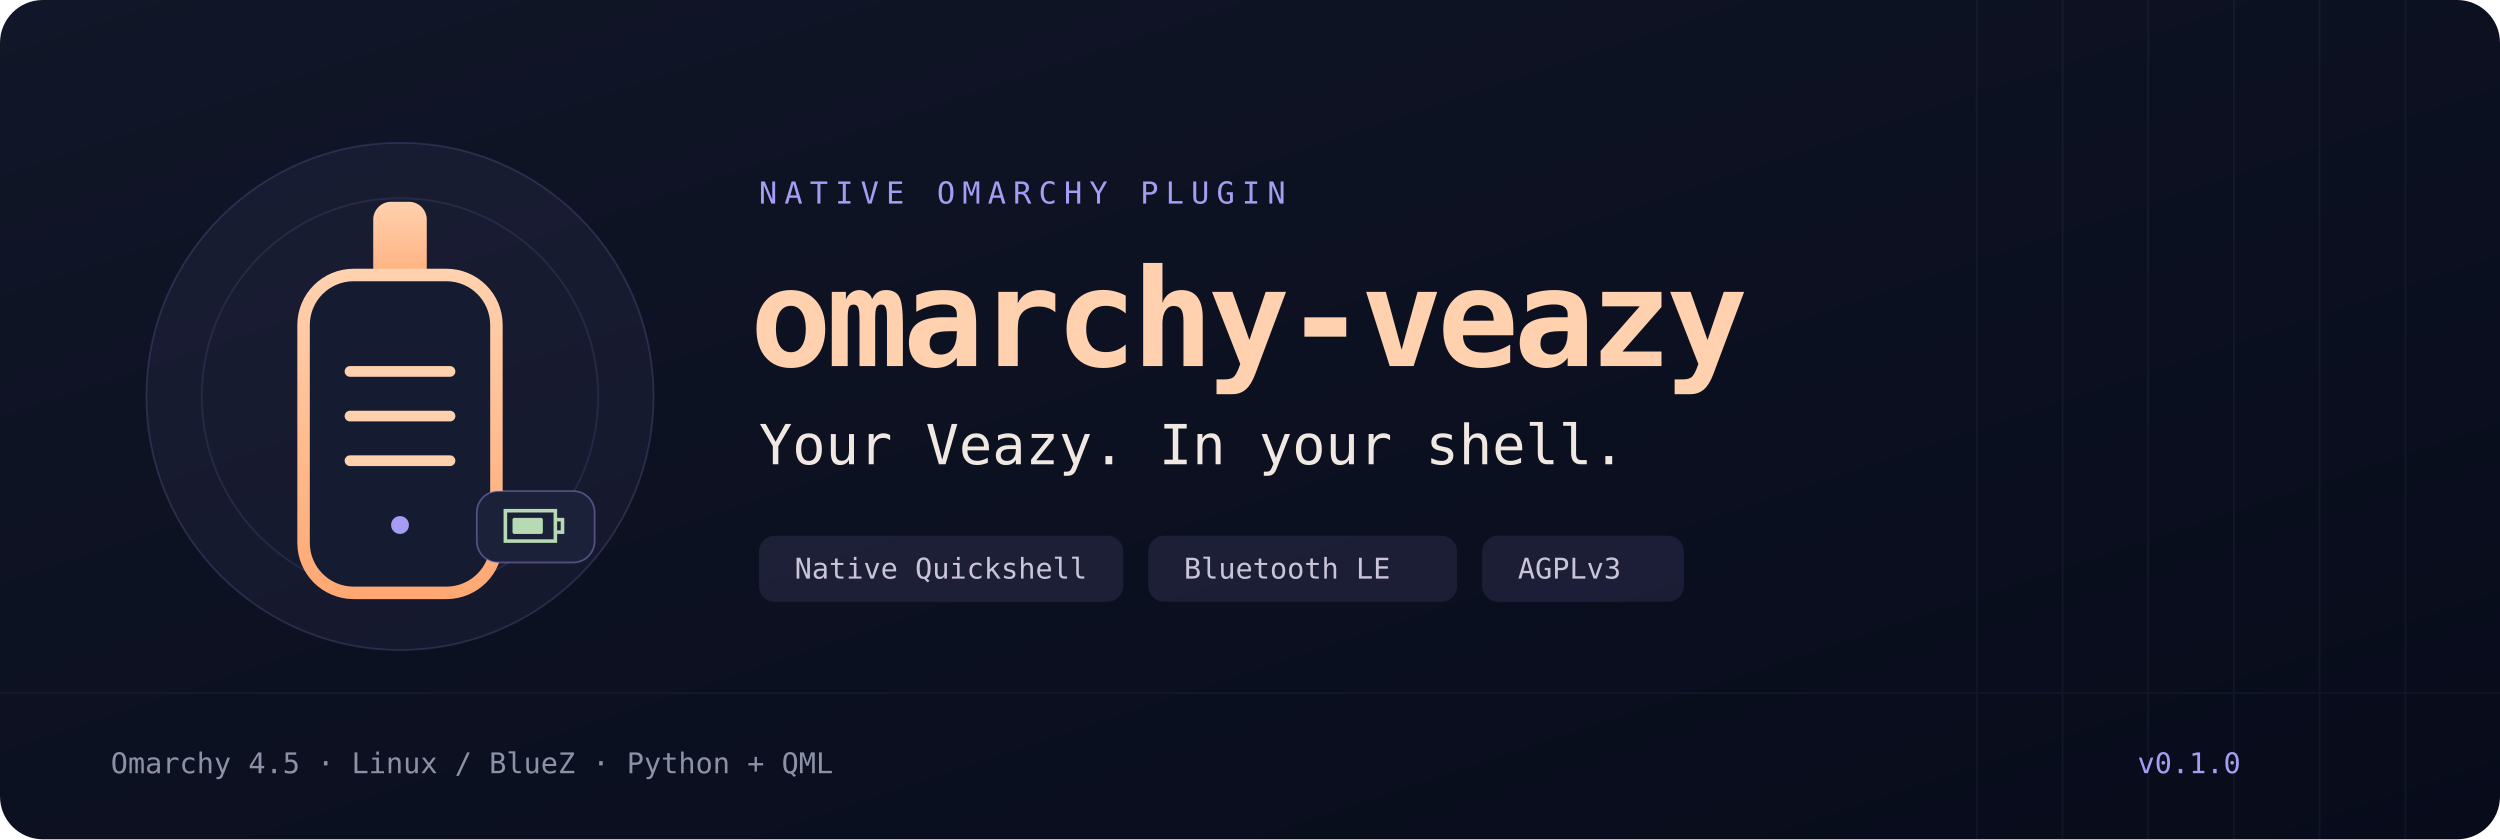
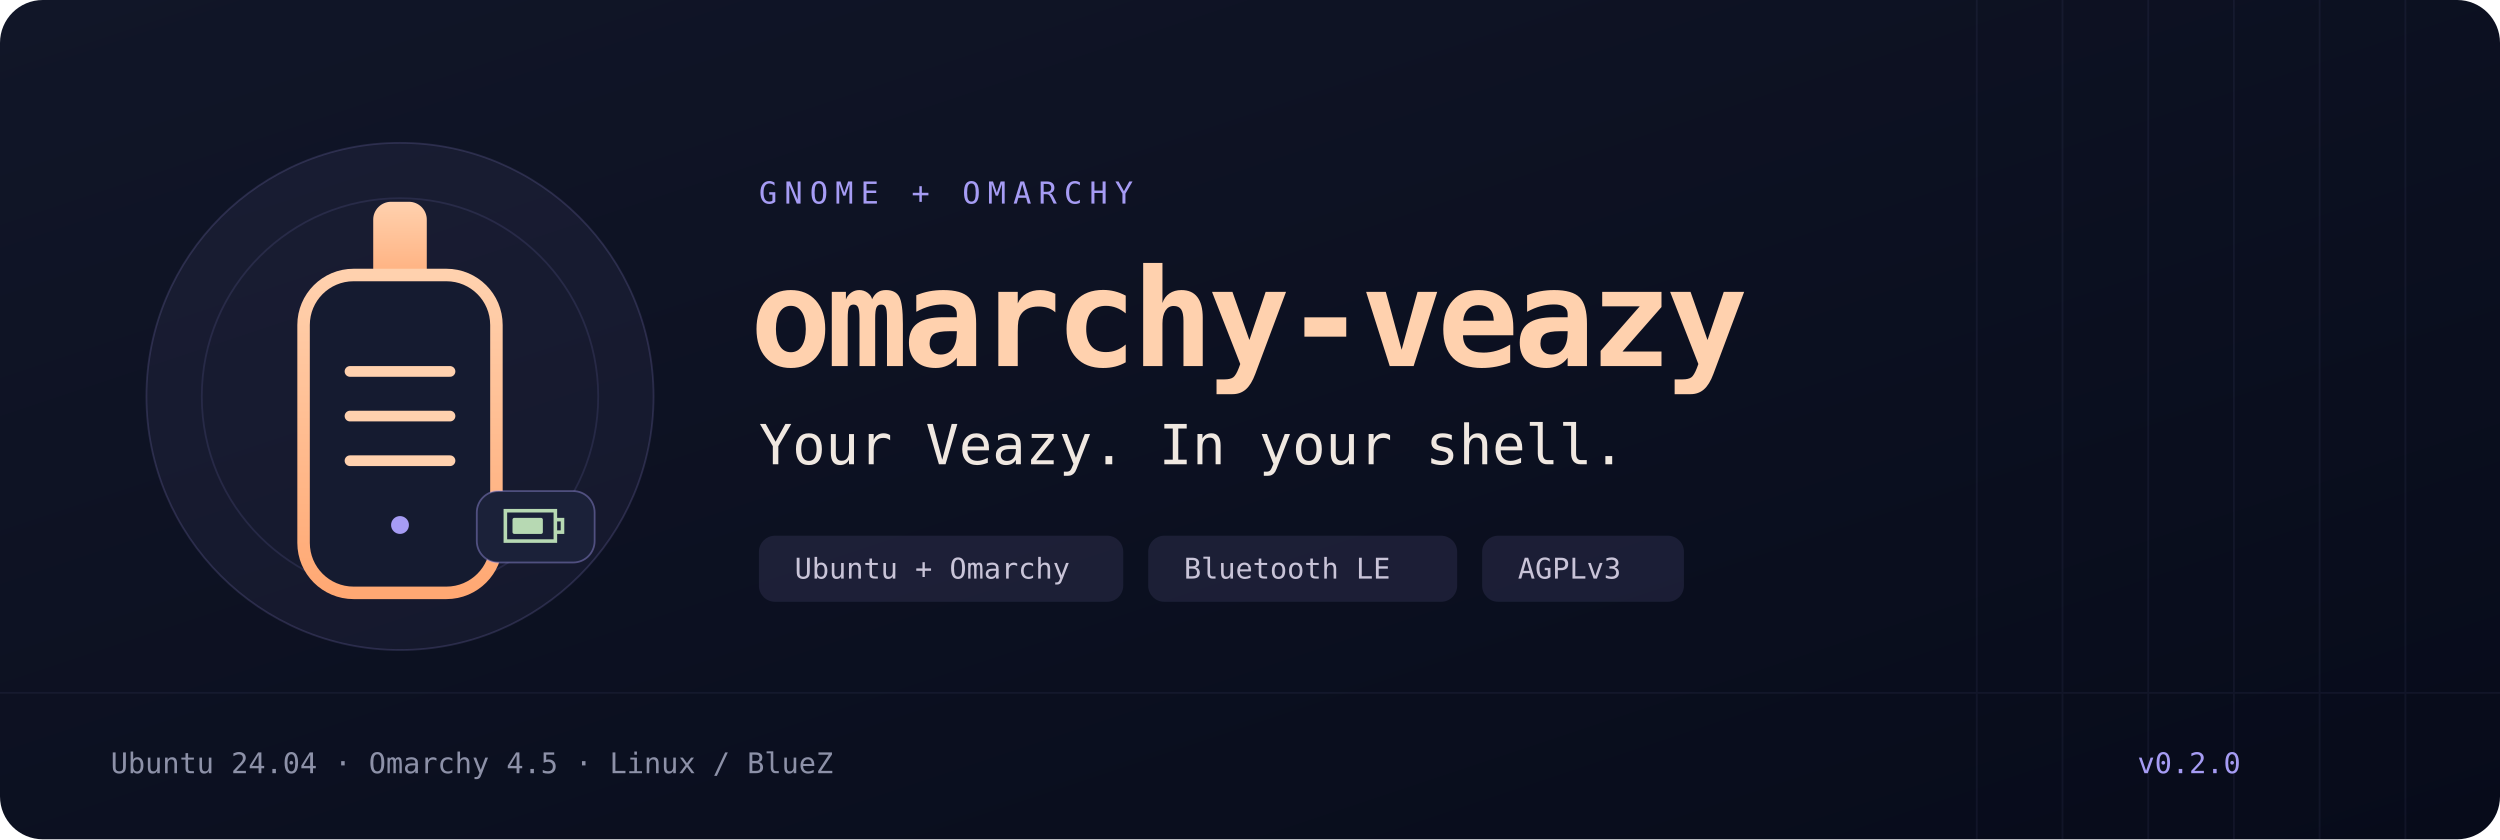
<svg xmlns="http://www.w3.org/2000/svg" width="1400" height="470" viewBox="0 0 1400 470" role="img" aria-labelledby="title description">
  <defs>
    <linearGradient id="background" x1="0" y1="0" x2="1" y2="1">
      <stop offset="0" stop-color="#111628" />
      <stop offset="1" stop-color="#070b1a" />
    </linearGradient>
    <linearGradient id="device" x1="0" y1="0" x2="0" y2="1">
      <stop stop-color="#ffd1ae" />
      <stop offset="1" stop-color="#ffa873" />
    </linearGradient>
  </defs>
  <rect width="1400" height="470" rx="24" fill="url(#background)" />
  <path d="M0 388H1400M1107 0V470M1155 0V470M1203 0V470M1251 0V470M1299 0V470M1347 0V470" fill="none" stroke="#a69cf4" stroke-opacity=".065" />
  <circle cx="224" cy="222" r="142" fill="#a69cf4" fill-opacity=".06" stroke="#a69cf4" stroke-opacity=".17" />
  <circle cx="224" cy="222" r="111" fill="none" stroke="#a69cf4" stroke-opacity=".12" />
  <rect x="209" y="113" width="30" height="53" rx="10" fill="url(#device)" />
  <rect x="170" y="154" width="108" height="178" rx="28" fill="#151b30" stroke="url(#device)" stroke-width="7" />
  <path d="M196 208H252M196 233H252M196 258H252" stroke="#ffd1ae" stroke-width="6" stroke-linecap="round" />
  <circle cx="224" cy="294" r="5" fill="#a69cf4" />
  <rect x="267" y="275" width="66" height="40" rx="12" fill="#1b2139" stroke="#a69cf4" stroke-opacity=".4" />
  <path d="M283 286H311V303H283ZM311 291H315V298H311" fill="none" stroke="#b7d9b3" stroke-width="2" />
  <rect x="287" y="290" width="17" height="9" rx="1" fill="#b7d9b3" />
  <g font-family="ui-monospace, SFMono-Regular, Consolas, monospace">
-     <text x="425" y="114" fill="#a69cf4" font-size="17" letter-spacing="4">NATIVE OMARCHY PLUGIN</text>
+     <text x="425" y="114" fill="#a69cf4" font-size="17" letter-spacing="4">GNOME + OMARCHY</text>
    <text x="420" y="205" fill="#ffd1ae" font-size="76" font-weight="700" letter-spacing="-3">omarchy-veazy</text>
    <text x="425" y="260" fill="#f0e8e1" font-size="31">Your Veazy. In your shell.</text>
    <g font-size="16" fill="#c9c4d8">
      <rect x="425" y="300" width="204" height="37" rx="9" fill="#a69cf4" fill-opacity=".11" />
-       <text x="445" y="324">Native Quickshell</text>
+       <text x="445" y="324">Ubuntu + Omarchy</text>
      <rect x="643" y="300" width="173" height="37" rx="9" fill="#a69cf4" fill-opacity=".11" />
      <text x="663" y="324">Bluetooth LE</text>
      <rect x="830" y="300" width="113" height="37" rx="9" fill="#a69cf4" fill-opacity=".11" />
      <text x="850" y="324">AGPLv3</text>
    </g>
-     <text x="62" y="433" fill="#8d91a8" font-size="16">Omarchy 4.5 · Linux / BlueZ · Python + QML</text>
-     <text x="1197" y="433" fill="#a69cf4" font-size="16">v0.1.0</text>
+     <text x="62" y="433" fill="#8d91a8" font-size="16">Ubuntu 24.04 · Omarchy 4.5 · Linux / BlueZ</text>
+     <text x="1197" y="433" fill="#a69cf4" font-size="16">v0.2.0</text>
  </g>
</svg>
